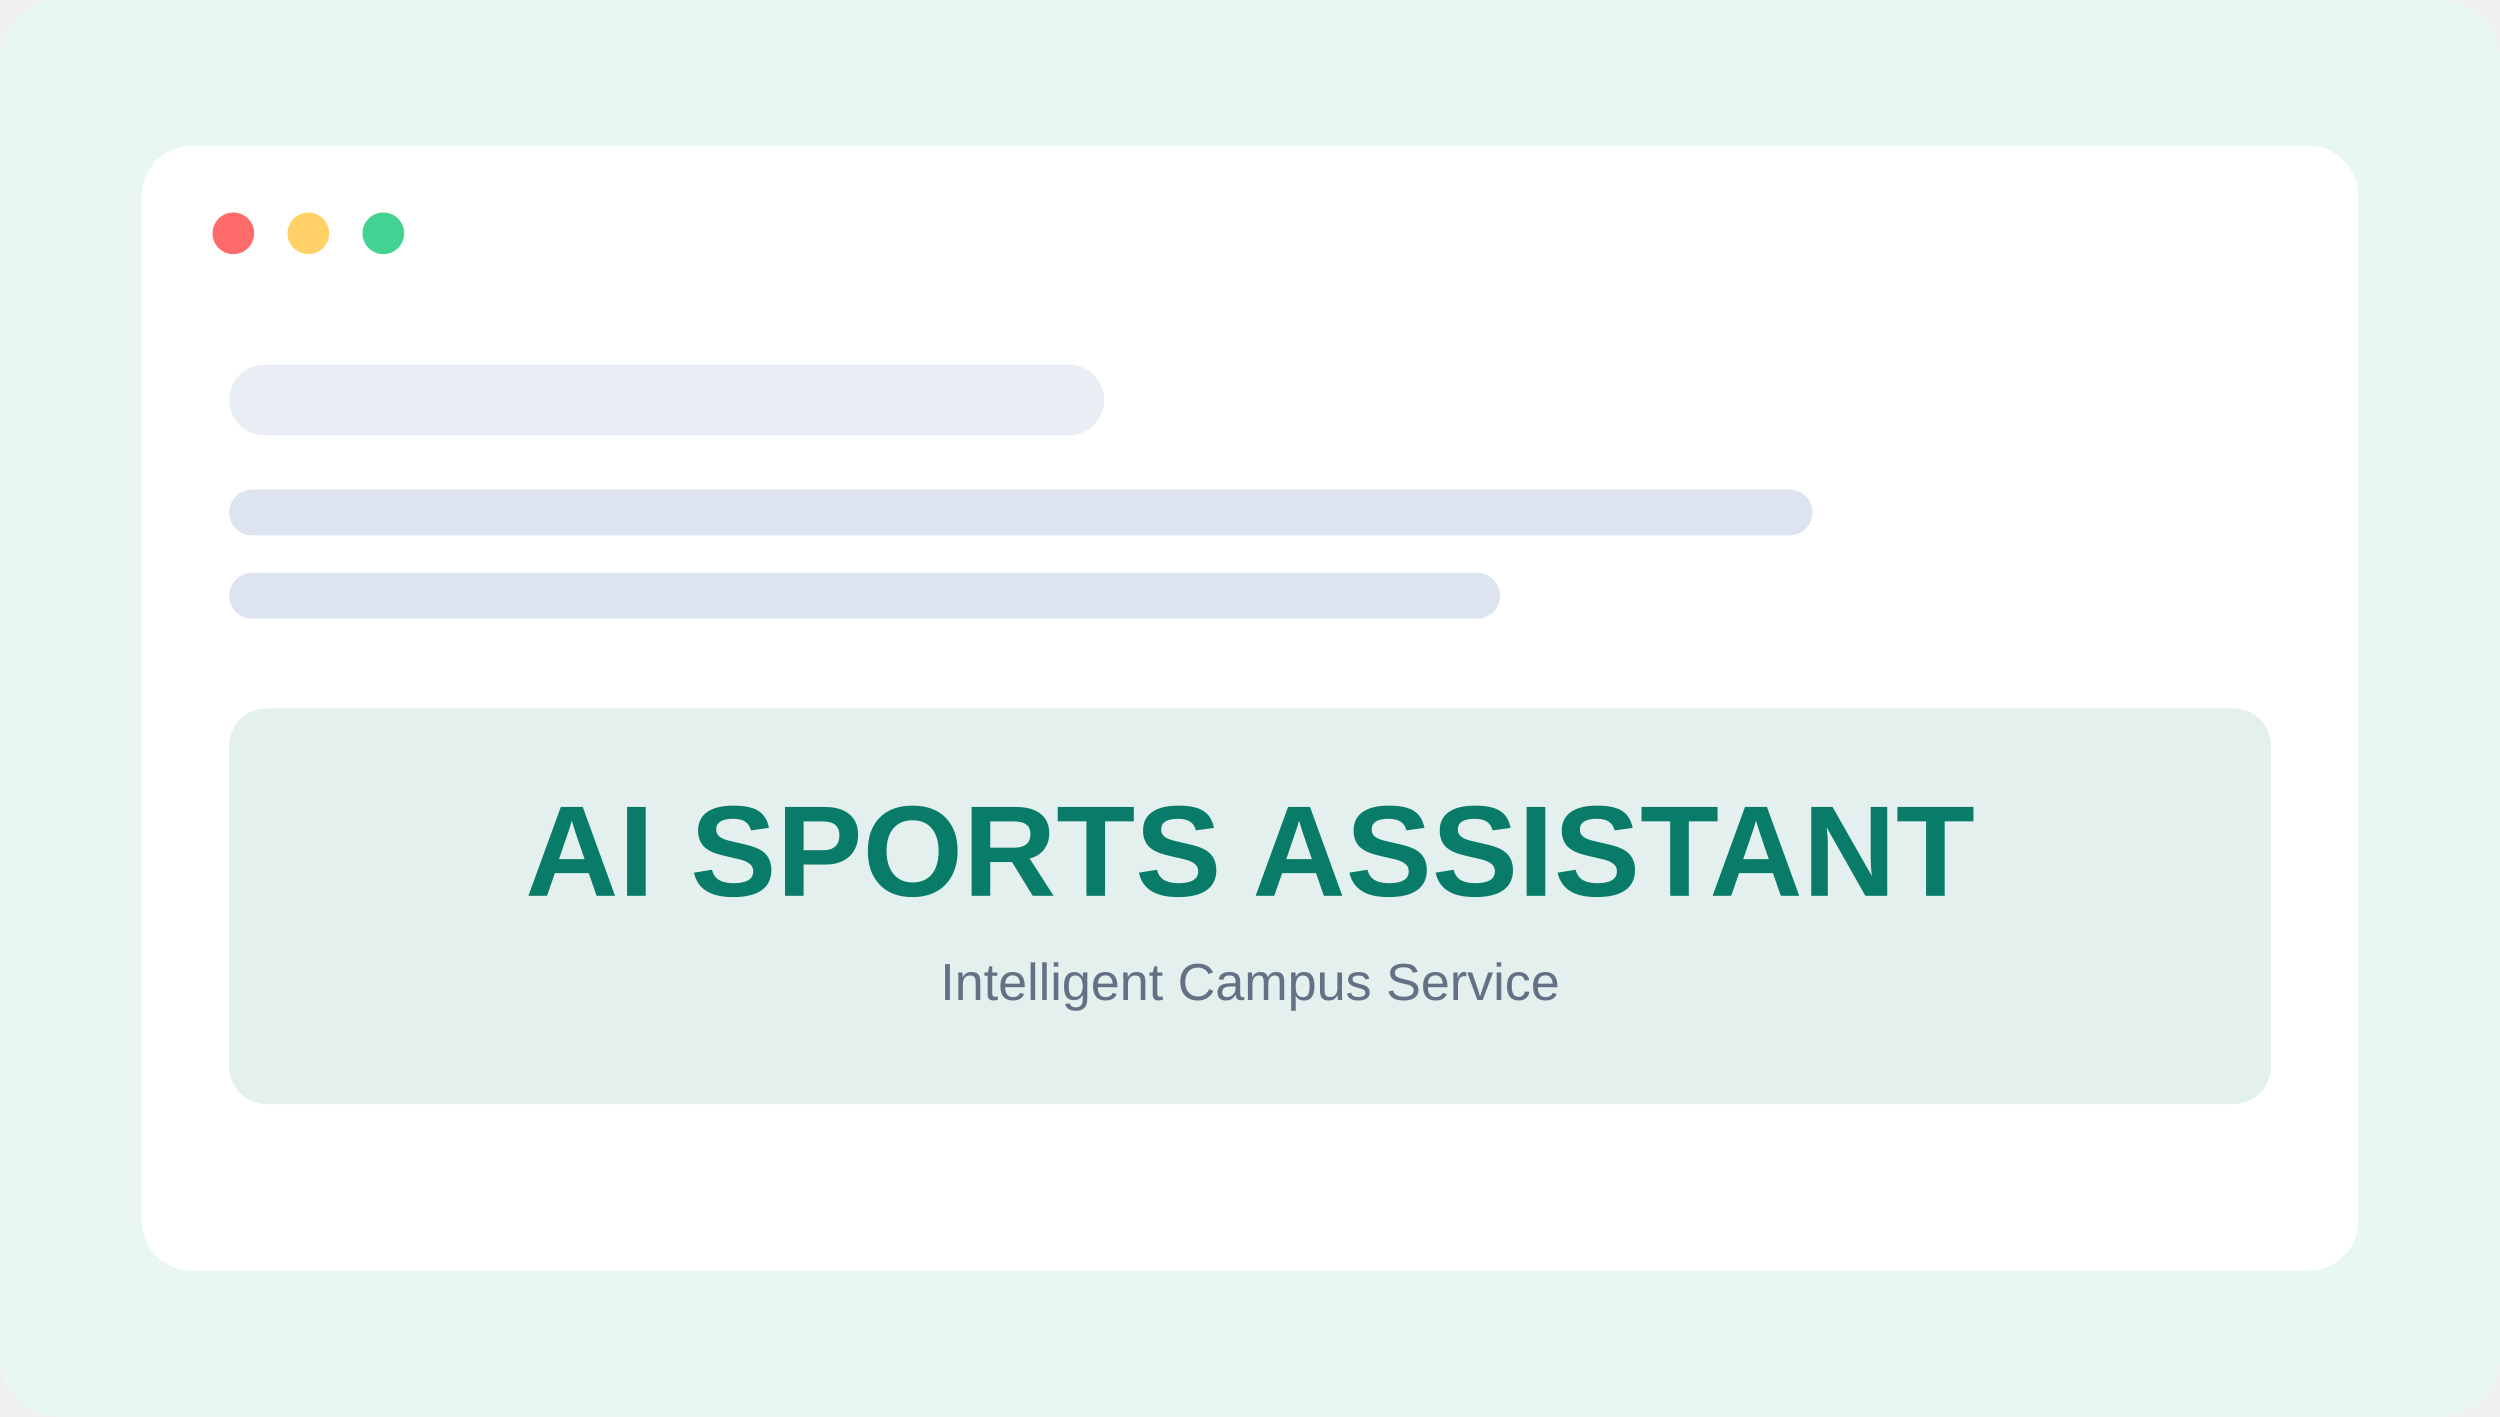
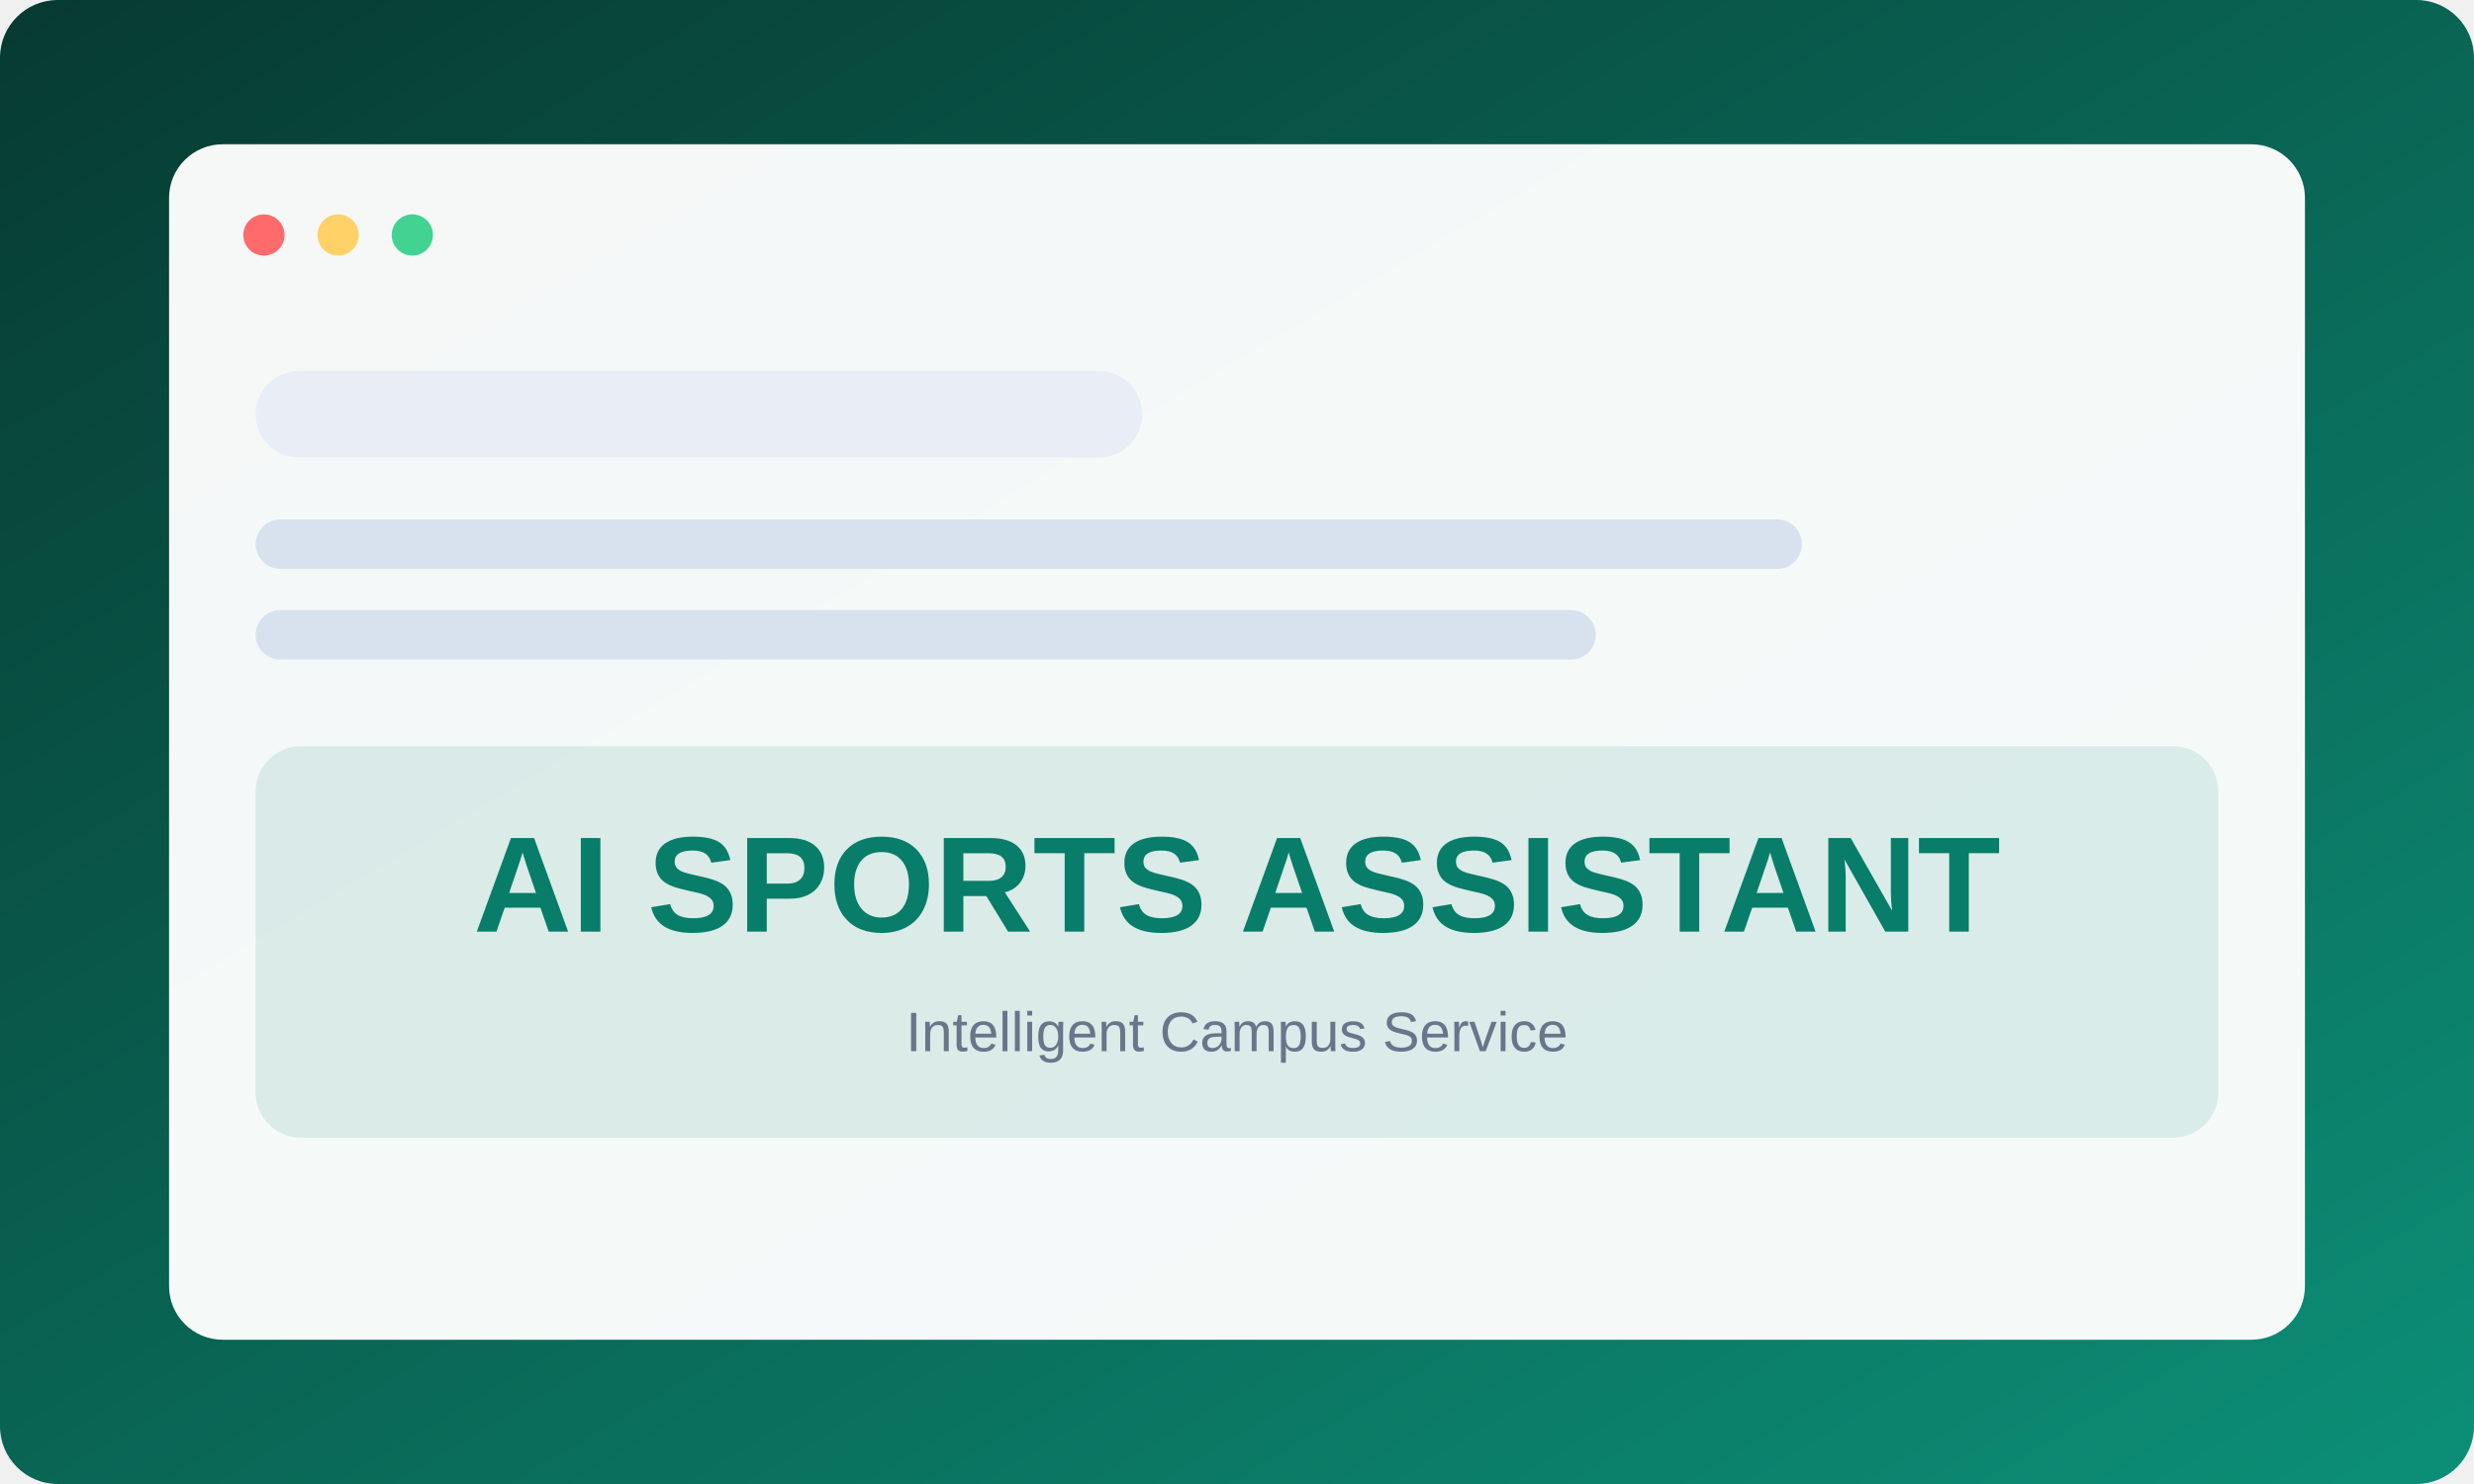
- <svg xmlns="http://www.w3.org/2000/svg" width="1200" height="680" viewBox="0 0 1200 680">
-   <rect width="1200" height="680" rx="28" fill="#e8f7f3" />
-   <rect x="68" y="70" width="1064" height="540" rx="24" fill="white" />
-   <circle cx="112" cy="112" r="10" fill="#ff6b6b" />
-   <circle cx="148" cy="112" r="10" fill="#ffd166" />
-   <circle cx="184" cy="112" r="10" fill="#42d392" />
-   <rect x="110" y="175" width="420" height="34" rx="17" fill="#e9edf4" />
-   <rect x="110" y="235" width="760" height="22" rx="11" fill="#dde4ef" />
-   <rect x="110" y="275" width="610" height="22" rx="11" fill="#dde4ef" />
-   <rect x="110" y="340" width="980" height="190" rx="18" fill="#087b69" fill-opacity=".11" />
-   <text x="600" y="430" text-anchor="middle" font-family="Arial" font-size="62" font-weight="700" fill="#087b69">AI SPORTS ASSISTANT</text>
-   <text x="600" y="480" text-anchor="middle" font-family="Arial" font-size="25" fill="#667085">Intelligent Campus Service</text>
+ <svg xmlns="http://www.w3.org/2000/svg" width="1200" height="720" viewBox="0 0 1200 720">
+   <defs>
+     <linearGradient id="bg" x1="0" y1="0" x2="1" y2="1">
+       <stop stop-color="#073a31" />
+       <stop offset="1" stop-color="#0c8f77" />
+     </linearGradient>
+   </defs>
+   <rect width="1200" height="720" rx="28" fill="url(#bg)" />
+   <rect x="82" y="70" width="1036" height="580" rx="26" fill="#fff" fill-opacity=".96" />
+   <circle cx="128" cy="114" r="10" fill="#ff6b6b" />
+   <circle cx="164" cy="114" r="10" fill="#ffd166" />
+   <circle cx="200" cy="114" r="10" fill="#42d392" />
+   <rect x="124" y="180" width="430" height="42" rx="21" fill="#e9eef6" />
+   <rect x="124" y="252" width="750" height="24" rx="12" fill="#d8e1ee" />
+   <rect x="124" y="296" width="650" height="24" rx="12" fill="#d8e1ee" />
+   <rect x="124" y="362" width="952" height="190" rx="22" fill="#087d69" fill-opacity=".11" />
+   <text x="600" y="452" text-anchor="middle" fill="#087d69" font-size="66" font-family="Arial" font-weight="700">AI SPORTS ASSISTANT</text>
+   <text x="600" y="510" text-anchor="middle" fill="#68758a" font-size="27" font-family="Arial">Intelligent Campus Service</text>
</svg>
